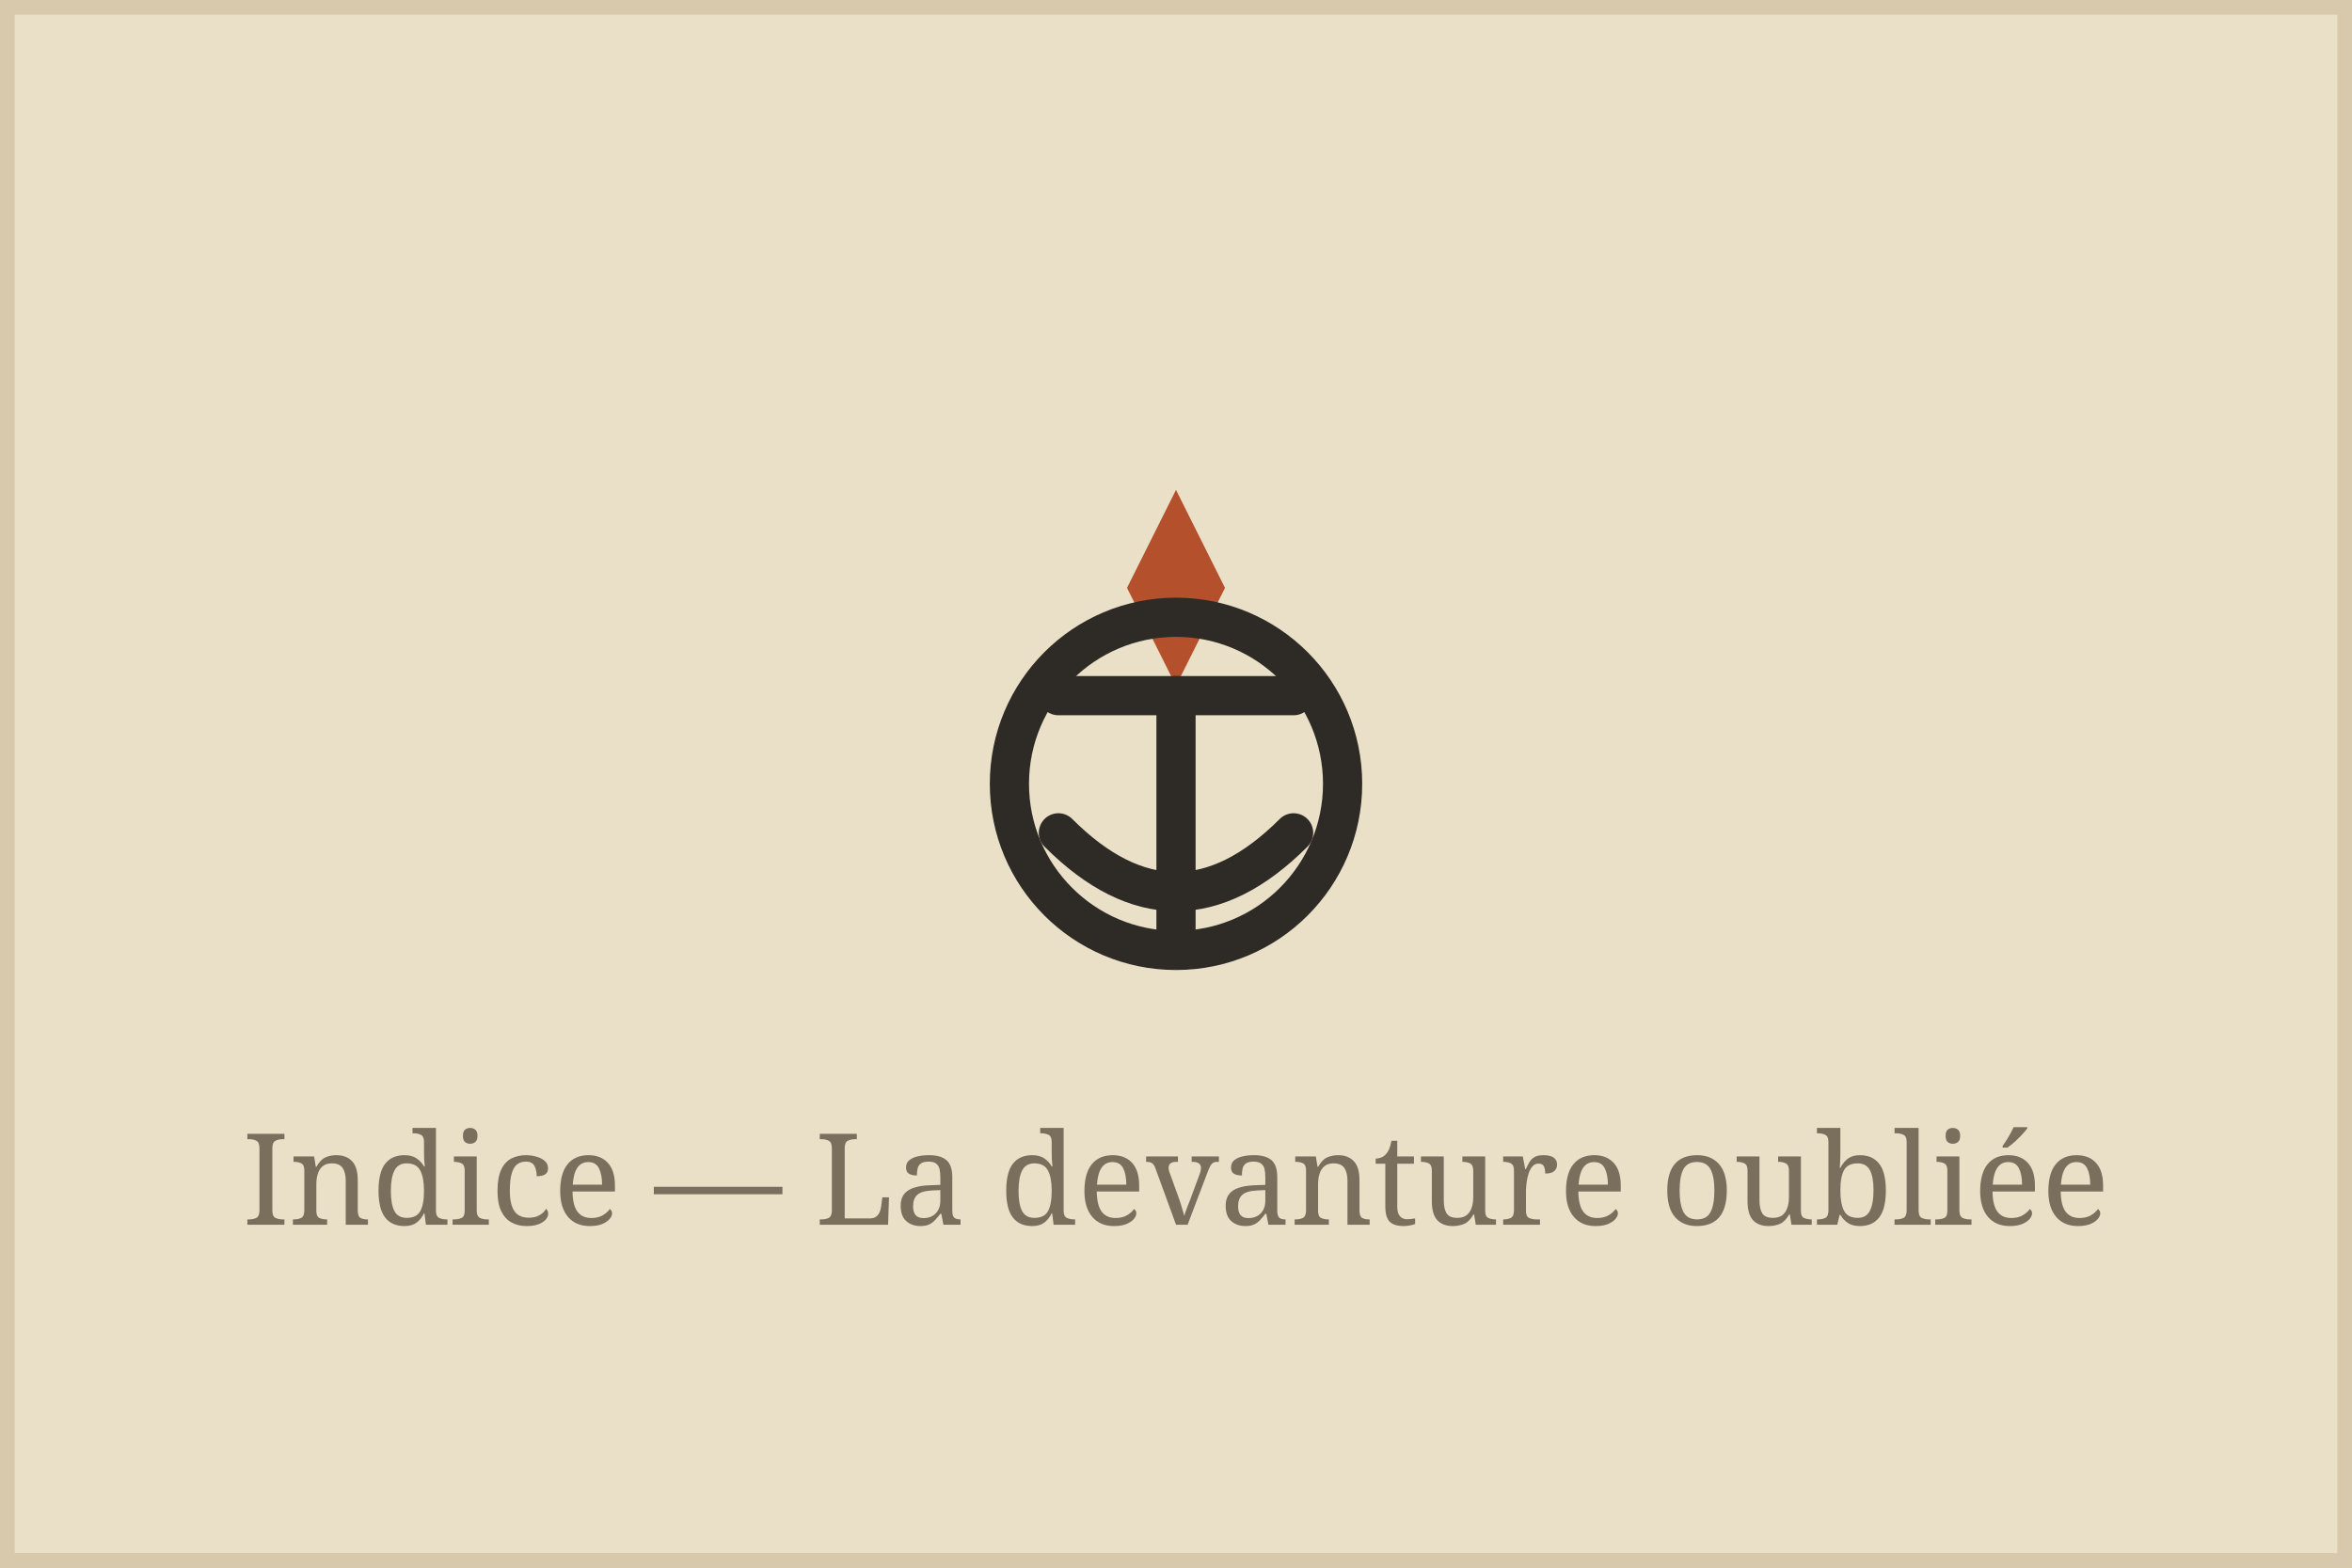
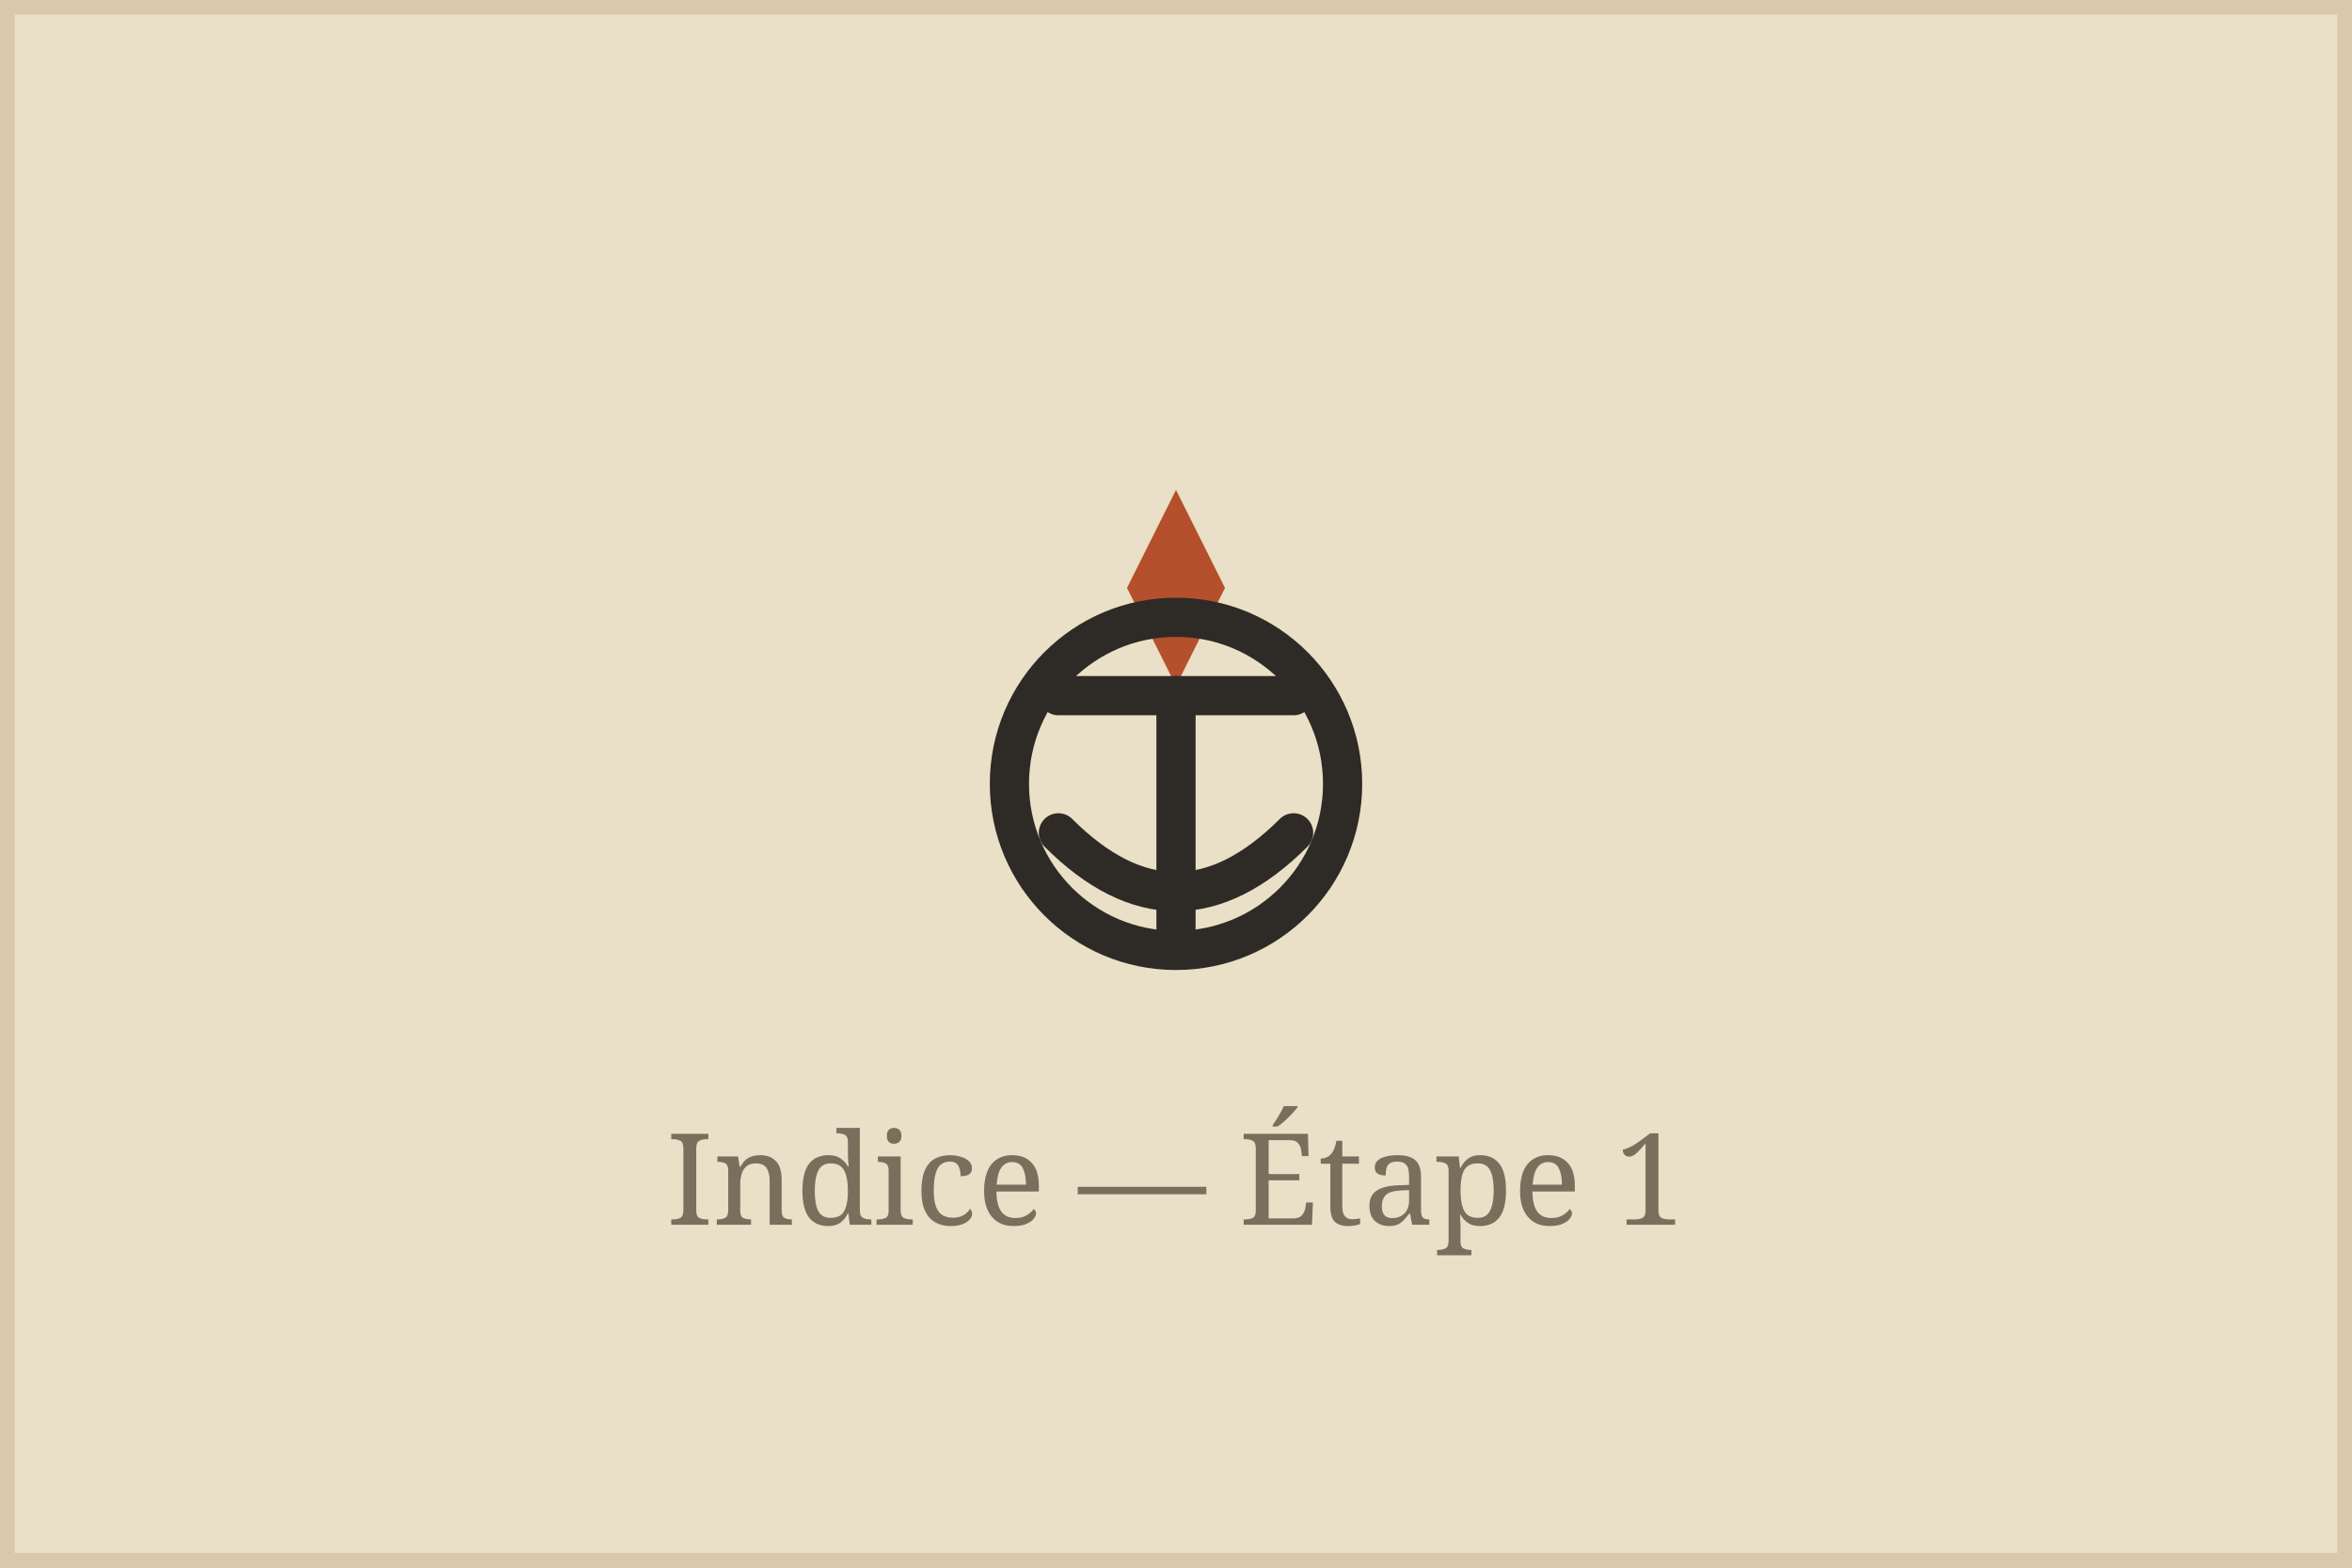
<svg xmlns="http://www.w3.org/2000/svg" viewBox="0 0 480 320">
  <rect width="480" height="320" fill="#EADFC7" />
  <rect x="0" y="0" width="480" height="320" fill="none" stroke="#D8C9AC" stroke-width="6" />
  <g transform="translate(240,150)" fill="#2E2A26">
    <path d="M0,-50 L10,-30 L0,-10 L-10,-30 Z" fill="#B5502D" />
    <circle cx="0" cy="10" r="34" fill="none" stroke="#2E2A26" stroke-width="8" />
    <path d="M0,-8 L0,42 M-24,20 Q0,44 24,20" fill="none" stroke="#2E2A26" stroke-width="8" stroke-linecap="round" />
    <path d="M-24,-8 L24,-8" stroke="#2E2A26" stroke-width="8" stroke-linecap="round" />
  </g>
-   <text x="240" y="250" text-anchor="middle" font-family="Georgia, serif" font-size="26" fill="#7A6F5D">Indice — La devanture oubliée</text>
+   <text x="240" y="250" text-anchor="middle" font-family="Georgia, serif" font-size="26" fill="#7A6F5D">Indice — Étape 1</text>
</svg>
